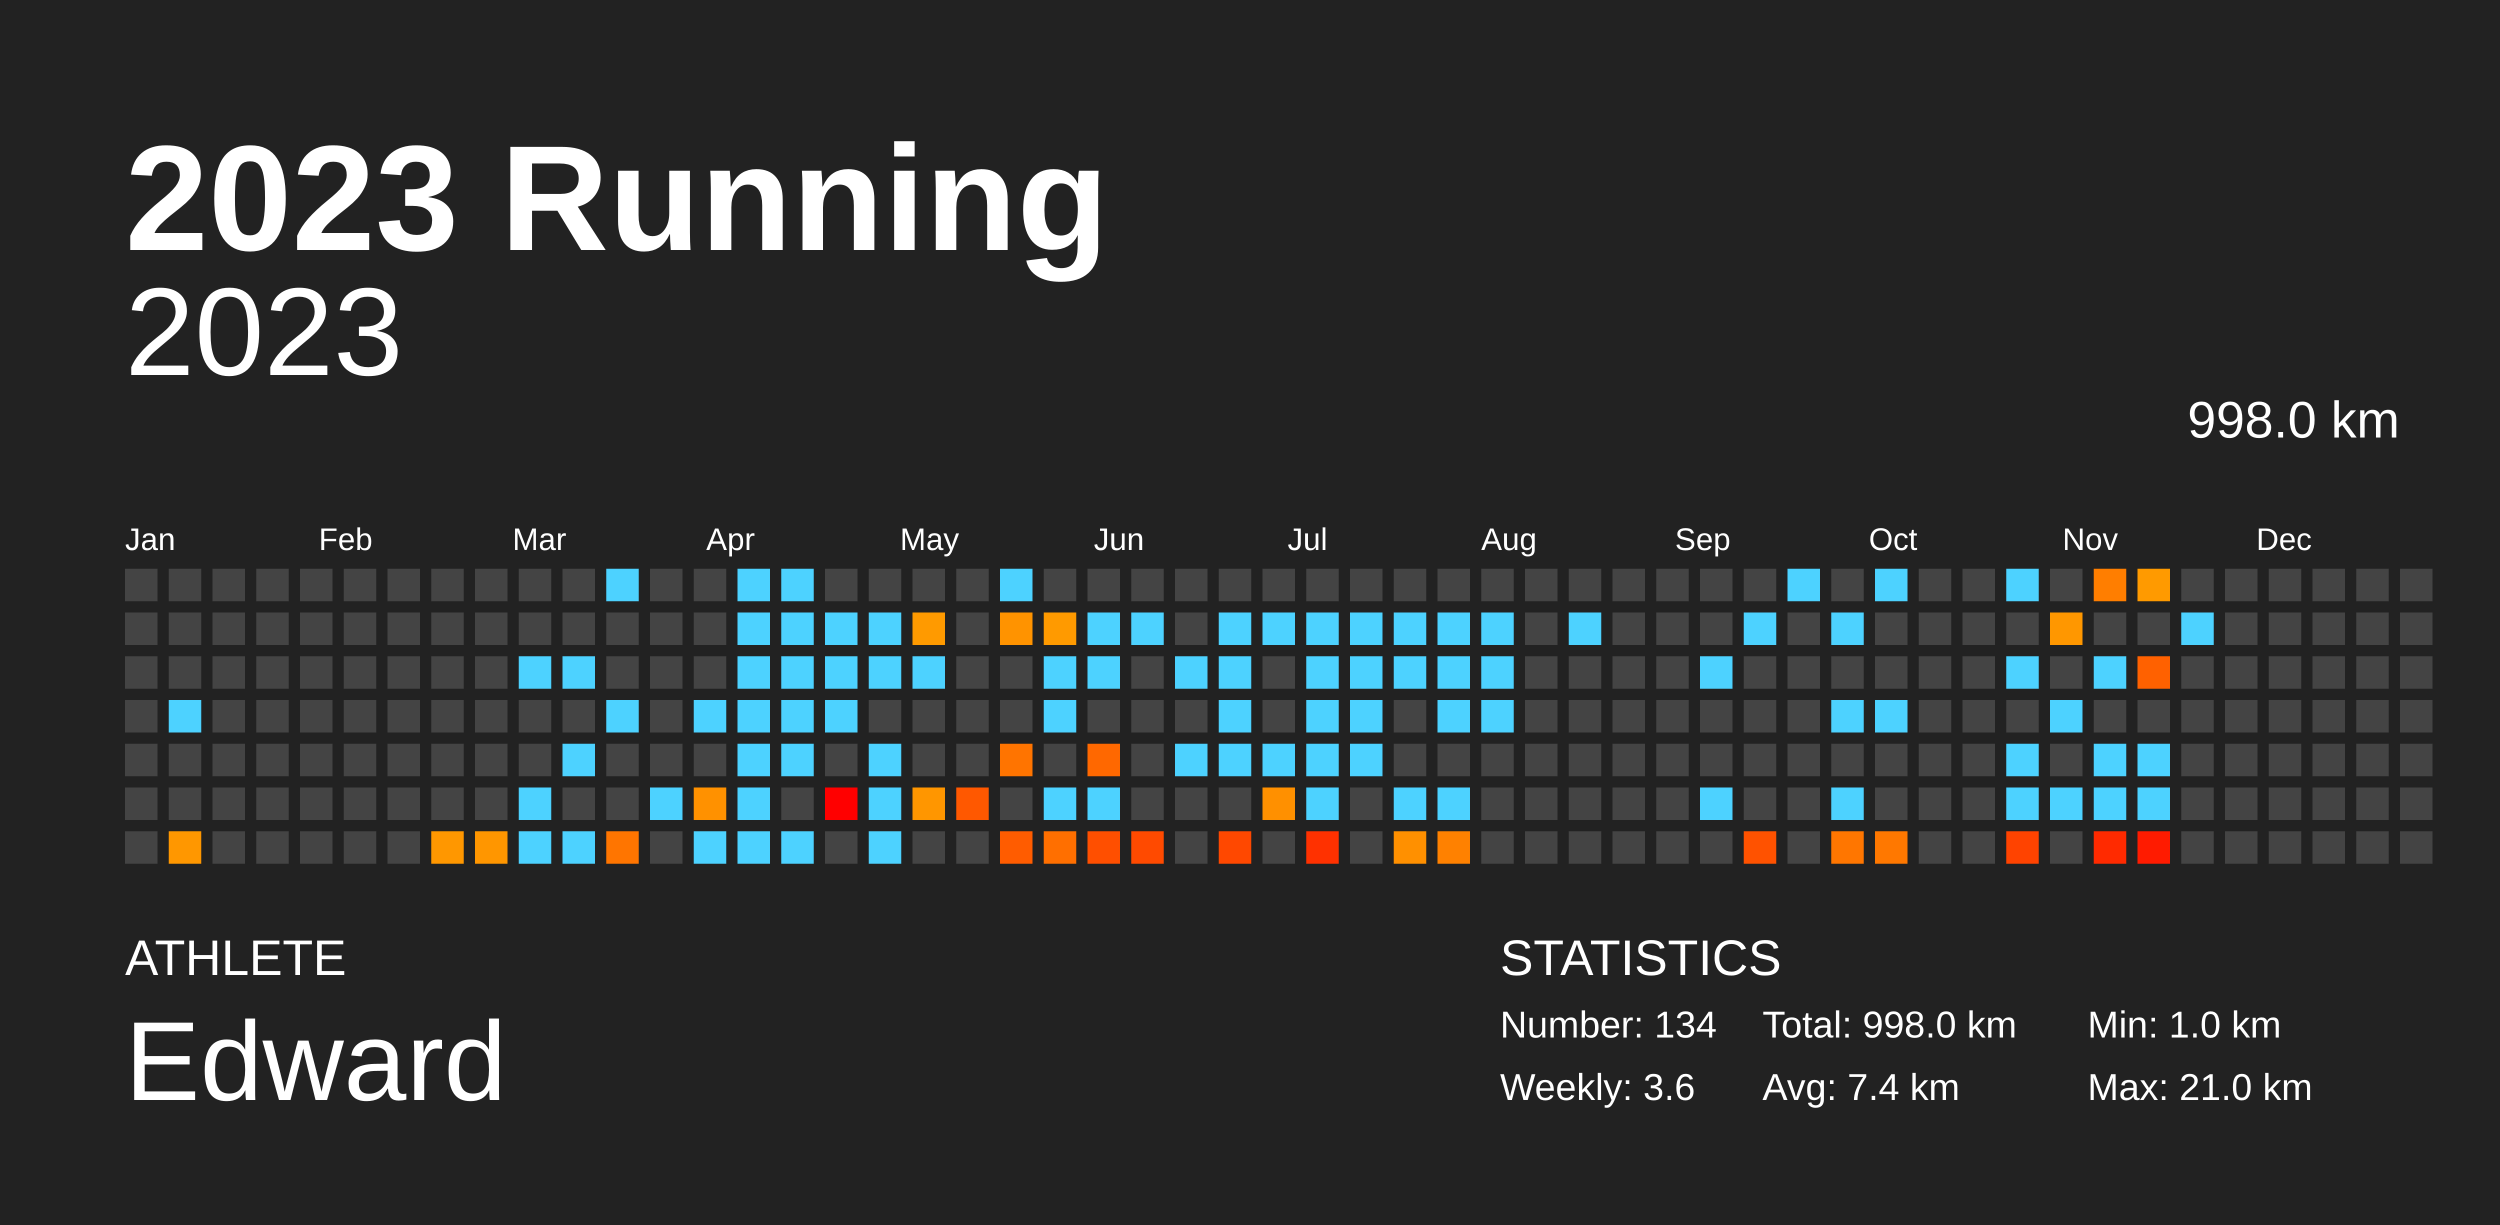
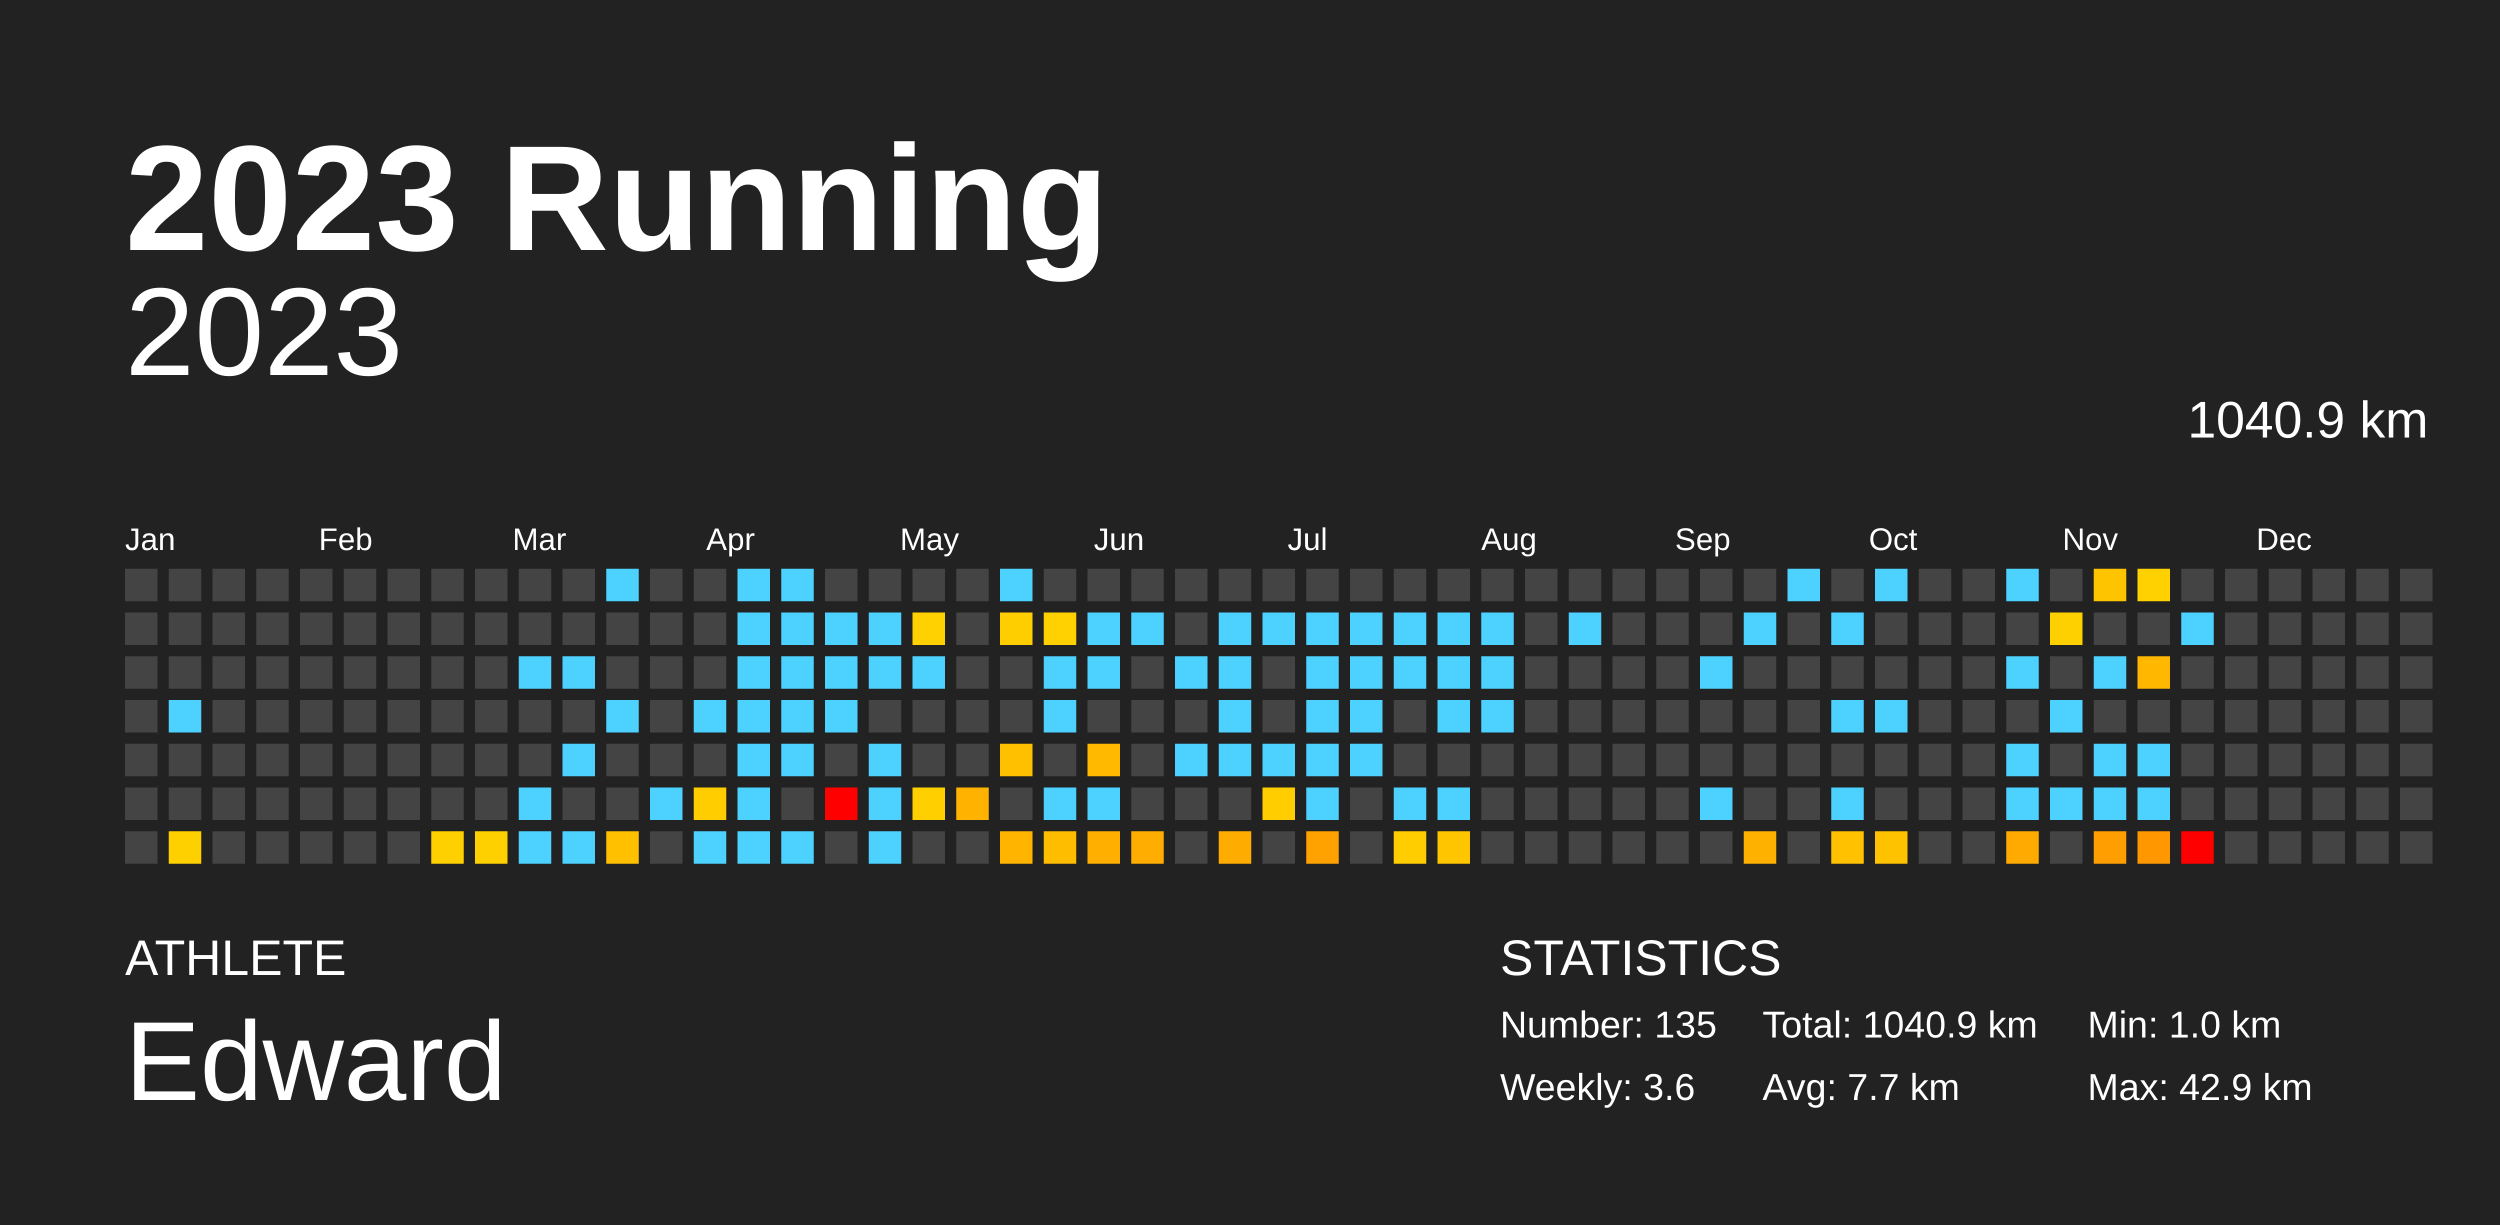
<svg xmlns="http://www.w3.org/2000/svg" baseProfile="full" height="98mm" version="1.1" viewBox="0,0,200,98" width="200mm">
  <defs />
  <rect fill="#222222" height="98" width="200" x="0" y="0" />
  <text fill="#FFFFFF" style="font-size:12px; font-family:Arial; font-weight:bold;" x="10" y="20">2023 Running</text>
  <text fill="#FFFFFF" style="font-size:4px; font-family:Arial" x="10" y="78">ATHLETE</text>
  <text fill="#FFFFFF" style="font-size:9px; font-family:Arial" x="10" y="88">Edward</text>
  <text fill="#FFFFFF" style="font-size:4px; font-family:Arial" x="120" y="78">STATISTICS</text>
-   <text fill="#FFFFFF" style="font-size:3px; font-family:Arial" x="120" y="83">Number: 134</text>
+   <text fill="#FFFFFF" style="font-size:3px; font-family:Arial" x="120" y="83">Number: 135</text>
  <text fill="#FFFFFF" style="font-size:3px; font-family:Arial" x="120" y="88">Weekly: 3.6</text>
-   <text fill="#FFFFFF" style="font-size:3px; font-family:Arial" x="141" y="83">Total: 998.0 km</text>
-   <text fill="#FFFFFF" style="font-size:3px; font-family:Arial" x="141" y="88">Avg: 7.4 km</text>
+   <text fill="#FFFFFF" style="font-size:3px; font-family:Arial" x="141" y="83">Total: 1040.9 km</text>
+   <text fill="#FFFFFF" style="font-size:3px; font-family:Arial" x="141" y="88">Avg: 7.7 km</text>
  <text fill="#FFFFFF" style="font-size:3px; font-family:Arial" x="167" y="83">Min: 1.0 km</text>
-   <text fill="#FFFFFF" style="font-size:3px; font-family:Arial" x="167" y="88">Max: 21.0 km</text>
+   <text fill="#FFFFFF" style="font-size:3px; font-family:Arial" x="167" y="88">Max: 42.9 km</text>
  <text alignment-baseline="hanging" fill="#FFFFFF" style="font-size:10.0px; font-family:Arial;" x="10" y="30">2023</text>
-   <text alignment-baseline="hanging" fill="#FFFFFF" style="font-size:4.125px; font-family:Arial;" x="175" y="35">998.0 km</text>
+   <text alignment-baseline="hanging" fill="#FFFFFF" style="font-size:4.125px; font-family:Arial;" x="175" y="35">1040.9 km</text>
  <text fill="#FFFFFF" style="font-size:2.5px; font-family:Arial" x="10.0" y="44">Jan</text>
  <text fill="#FFFFFF" style="font-size:2.5px; font-family:Arial" x="25.5" y="44">Feb</text>
  <text fill="#FFFFFF" style="font-size:2.5px; font-family:Arial" x="41.0" y="44">Mar</text>
  <text fill="#FFFFFF" style="font-size:2.5px; font-family:Arial" x="56.5" y="44">Apr</text>
  <text fill="#FFFFFF" style="font-size:2.5px; font-family:Arial" x="72.0" y="44">May</text>
  <text fill="#FFFFFF" style="font-size:2.5px; font-family:Arial" x="87.5" y="44">Jun</text>
  <text fill="#FFFFFF" style="font-size:2.5px; font-family:Arial" x="103.0" y="44">Jul</text>
  <text fill="#FFFFFF" style="font-size:2.5px; font-family:Arial" x="118.5" y="44">Aug</text>
  <text fill="#FFFFFF" style="font-size:2.5px; font-family:Arial" x="134.0" y="44">Sep</text>
  <text fill="#FFFFFF" style="font-size:2.5px; font-family:Arial" x="149.5" y="44">Oct</text>
  <text fill="#FFFFFF" style="font-size:2.5px; font-family:Arial" x="165.0" y="44">Nov</text>
  <text fill="#FFFFFF" style="font-size:2.5px; font-family:Arial" x="180.5" y="44">Dec</text>
  <rect fill="#444444" height="2.6" width="2.6" x="10.0" y="45.5" />
  <rect fill="#444444" height="2.6" width="2.6" x="10.0" y="49.0" />
  <rect fill="#444444" height="2.6" width="2.6" x="10.0" y="52.5" />
  <rect fill="#444444" height="2.6" width="2.6" x="10.0" y="56.0" />
  <rect fill="#444444" height="2.6" width="2.6" x="10.0" y="59.5" />
  <rect fill="#444444" height="2.6" width="2.6" x="10.0" y="63.0" />
  <rect fill="#444444" height="2.6" width="2.6" x="10.0" y="66.5" />
  <rect fill="#444444" height="2.6" width="2.6" x="13.5" y="45.5" />
  <rect fill="#444444" height="2.6" width="2.6" x="13.5" y="49.0" />
  <rect fill="#444444" height="2.6" width="2.6" x="13.5" y="52.5" />
  <rect fill="#4dd2ff" height="2.6" width="2.6" x="13.5" y="56.0" />
  <rect fill="#444444" height="2.6" width="2.6" x="13.5" y="59.5" />
  <rect fill="#444444" height="2.6" width="2.6" x="13.5" y="63.0" />
-   <rect fill="#ff9700" height="2.6" width="2.6" x="13.5" y="66.5" />
+   <rect fill="#ffd000" height="2.6" width="2.6" x="13.5" y="66.5" />
  <rect fill="#444444" height="2.6" width="2.6" x="17.0" y="45.5" />
  <rect fill="#444444" height="2.6" width="2.6" x="17.0" y="49.0" />
  <rect fill="#444444" height="2.6" width="2.6" x="17.0" y="52.5" />
  <rect fill="#444444" height="2.6" width="2.6" x="17.0" y="56.0" />
  <rect fill="#444444" height="2.6" width="2.6" x="17.0" y="59.5" />
  <rect fill="#444444" height="2.6" width="2.6" x="17.0" y="63.0" />
  <rect fill="#444444" height="2.6" width="2.6" x="17.0" y="66.5" />
  <rect fill="#444444" height="2.6" width="2.6" x="20.5" y="45.5" />
  <rect fill="#444444" height="2.6" width="2.6" x="20.5" y="49.0" />
  <rect fill="#444444" height="2.6" width="2.6" x="20.5" y="52.5" />
  <rect fill="#444444" height="2.6" width="2.6" x="20.5" y="56.0" />
  <rect fill="#444444" height="2.6" width="2.6" x="20.5" y="59.5" />
  <rect fill="#444444" height="2.6" width="2.6" x="20.5" y="63.0" />
  <rect fill="#444444" height="2.6" width="2.6" x="20.5" y="66.5" />
  <rect fill="#444444" height="2.6" width="2.6" x="24.0" y="45.5" />
  <rect fill="#444444" height="2.6" width="2.6" x="24.0" y="49.0" />
  <rect fill="#444444" height="2.6" width="2.6" x="24.0" y="52.5" />
  <rect fill="#444444" height="2.6" width="2.6" x="24.0" y="56.0" />
  <rect fill="#444444" height="2.6" width="2.6" x="24.0" y="59.5" />
  <rect fill="#444444" height="2.6" width="2.6" x="24.0" y="63.0" />
  <rect fill="#444444" height="2.6" width="2.6" x="24.0" y="66.5" />
  <rect fill="#444444" height="2.6" width="2.6" x="27.5" y="45.5" />
  <rect fill="#444444" height="2.6" width="2.6" x="27.5" y="49.0" />
  <rect fill="#444444" height="2.6" width="2.6" x="27.5" y="52.5" />
  <rect fill="#444444" height="2.6" width="2.6" x="27.5" y="56.0" />
  <rect fill="#444444" height="2.6" width="2.6" x="27.5" y="59.5" />
  <rect fill="#444444" height="2.6" width="2.6" x="27.5" y="63.0" />
  <rect fill="#444444" height="2.6" width="2.6" x="27.5" y="66.5" />
  <rect fill="#444444" height="2.6" width="2.6" x="31.0" y="45.5" />
  <rect fill="#444444" height="2.6" width="2.6" x="31.0" y="49.0" />
  <rect fill="#444444" height="2.6" width="2.6" x="31.0" y="52.5" />
  <rect fill="#444444" height="2.6" width="2.6" x="31.0" y="56.0" />
  <rect fill="#444444" height="2.6" width="2.6" x="31.0" y="59.5" />
  <rect fill="#444444" height="2.6" width="2.6" x="31.0" y="63.0" />
  <rect fill="#444444" height="2.6" width="2.6" x="31.0" y="66.5" />
  <rect fill="#444444" height="2.6" width="2.6" x="34.5" y="45.5" />
  <rect fill="#444444" height="2.6" width="2.6" x="34.5" y="49.0" />
  <rect fill="#444444" height="2.6" width="2.6" x="34.5" y="52.5" />
  <rect fill="#444444" height="2.6" width="2.6" x="34.5" y="56.0" />
  <rect fill="#444444" height="2.6" width="2.6" x="34.5" y="59.5" />
  <rect fill="#444444" height="2.6" width="2.6" x="34.5" y="63.0" />
-   <rect fill="#ff9700" height="2.6" width="2.6" x="34.5" y="66.5" />
+   <rect fill="#ffd000" height="2.6" width="2.6" x="34.5" y="66.5" />
  <rect fill="#444444" height="2.6" width="2.6" x="38.0" y="45.5" />
  <rect fill="#444444" height="2.6" width="2.6" x="38.0" y="49.0" />
  <rect fill="#444444" height="2.6" width="2.6" x="38.0" y="52.5" />
  <rect fill="#444444" height="2.6" width="2.6" x="38.0" y="56.0" />
  <rect fill="#444444" height="2.6" width="2.6" x="38.0" y="59.5" />
  <rect fill="#444444" height="2.6" width="2.6" x="38.0" y="63.0" />
-   <rect fill="#ff9600" height="2.6" width="2.6" x="38.0" y="66.5" />
+   <rect fill="#ffd000" height="2.6" width="2.6" x="38.0" y="66.5" />
  <rect fill="#444444" height="2.6" width="2.6" x="41.5" y="45.5" />
  <rect fill="#444444" height="2.6" width="2.6" x="41.5" y="49.0" />
  <rect fill="#4dd2ff" height="2.6" width="2.6" x="41.5" y="52.5" />
  <rect fill="#444444" height="2.6" width="2.6" x="41.5" y="56.0" />
  <rect fill="#444444" height="2.6" width="2.6" x="41.5" y="59.5" />
  <rect fill="#4dd2ff" height="2.6" width="2.6" x="41.5" y="63.0" />
  <rect fill="#4dd2ff" height="2.6" width="2.6" x="41.5" y="66.5" />
  <rect fill="#444444" height="2.6" width="2.6" x="45.0" y="45.5" />
  <rect fill="#444444" height="2.6" width="2.6" x="45.0" y="49.0" />
  <rect fill="#4dd2ff" height="2.6" width="2.6" x="45.0" y="52.5" />
  <rect fill="#444444" height="2.6" width="2.6" x="45.0" y="56.0" />
  <rect fill="#4dd2ff" height="2.6" width="2.6" x="45.0" y="59.5" />
  <rect fill="#444444" height="2.6" width="2.6" x="45.0" y="63.0" />
  <rect fill="#4dd2ff" height="2.6" width="2.6" x="45.0" y="66.5" />
  <rect fill="#4dd2ff" height="2.6" width="2.6" x="48.5" y="45.5" />
  <rect fill="#444444" height="2.6" width="2.6" x="48.5" y="49.0" />
  <rect fill="#444444" height="2.6" width="2.6" x="48.5" y="52.5" />
  <rect fill="#4dd2ff" height="2.6" width="2.6" x="48.5" y="56.0" />
  <rect fill="#444444" height="2.6" width="2.6" x="48.5" y="59.5" />
  <rect fill="#444444" height="2.6" width="2.6" x="48.5" y="63.0" />
-   <rect fill="#ff7500" height="2.6" width="2.6" x="48.5" y="66.5" />
+   <rect fill="#ffc000" height="2.6" width="2.6" x="48.5" y="66.5" />
  <rect fill="#444444" height="2.6" width="2.6" x="52.0" y="45.5" />
  <rect fill="#444444" height="2.6" width="2.6" x="52.0" y="49.0" />
  <rect fill="#444444" height="2.6" width="2.6" x="52.0" y="52.5" />
  <rect fill="#444444" height="2.6" width="2.6" x="52.0" y="56.0" />
  <rect fill="#444444" height="2.6" width="2.6" x="52.0" y="59.5" />
  <rect fill="#4dd2ff" height="2.6" width="2.6" x="52.0" y="63.0" />
  <rect fill="#444444" height="2.6" width="2.6" x="52.0" y="66.5" />
  <rect fill="#444444" height="2.6" width="2.6" x="55.5" y="45.5" />
  <rect fill="#444444" height="2.6" width="2.6" x="55.5" y="49.0" />
  <rect fill="#444444" height="2.6" width="2.6" x="55.5" y="52.5" />
  <rect fill="#4dd2ff" height="2.6" width="2.6" x="55.5" y="56.0" />
  <rect fill="#444444" height="2.6" width="2.6" x="55.5" y="59.5" />
-   <rect fill="#ff9100" height="2.6" width="2.6" x="55.5" y="63.0" />
+   <rect fill="#ffcd00" height="2.6" width="2.6" x="55.5" y="63.0" />
  <rect fill="#4dd2ff" height="2.6" width="2.6" x="55.5" y="66.5" />
  <rect fill="#4dd2ff" height="2.6" width="2.6" x="59.0" y="45.5" />
  <rect fill="#4dd2ff" height="2.6" width="2.6" x="59.0" y="49.0" />
  <rect fill="#4dd2ff" height="2.6" width="2.6" x="59.0" y="52.5" />
  <rect fill="#4dd2ff" height="2.6" width="2.6" x="59.0" y="56.0" />
  <rect fill="#4dd2ff" height="2.6" width="2.6" x="59.0" y="59.5" />
  <rect fill="#4dd2ff" height="2.6" width="2.6" x="59.0" y="63.0" />
  <rect fill="#4dd2ff" height="2.6" width="2.6" x="59.0" y="66.5" />
  <rect fill="#4dd2ff" height="2.6" width="2.6" x="62.5" y="45.5" />
  <rect fill="#4dd2ff" height="2.6" width="2.6" x="62.5" y="49.0" />
  <rect fill="#4dd2ff" height="2.6" width="2.6" x="62.5" y="52.5" />
  <rect fill="#4dd2ff" height="2.6" width="2.6" x="62.5" y="56.0" />
  <rect fill="#4dd2ff" height="2.6" width="2.6" x="62.5" y="59.5" />
  <rect fill="#444444" height="2.6" width="2.6" x="62.5" y="63.0" />
  <rect fill="#4dd2ff" height="2.6" width="2.6" x="62.5" y="66.5" />
  <rect fill="#444444" height="2.6" width="2.6" x="66.0" y="45.5" />
  <rect fill="#4dd2ff" height="2.6" width="2.6" x="66.0" y="49.0" />
  <rect fill="#4dd2ff" height="2.6" width="2.6" x="66.0" y="52.5" />
  <rect fill="#4dd2ff" height="2.6" width="2.6" x="66.0" y="56.0" />
  <rect fill="#444444" height="2.6" width="2.6" x="66.0" y="59.5" />
  <rect fill="red" height="2.6" width="2.6" x="66.0" y="63.0" />
  <rect fill="#444444" height="2.6" width="2.6" x="66.0" y="66.5" />
  <rect fill="#444444" height="2.6" width="2.6" x="69.5" y="45.5" />
  <rect fill="#4dd2ff" height="2.6" width="2.6" x="69.5" y="49.0" />
  <rect fill="#4dd2ff" height="2.6" width="2.6" x="69.5" y="52.5" />
  <rect fill="#444444" height="2.6" width="2.6" x="69.5" y="56.0" />
  <rect fill="#4dd2ff" height="2.6" width="2.6" x="69.5" y="59.5" />
  <rect fill="#4dd2ff" height="2.6" width="2.6" x="69.5" y="63.0" />
  <rect fill="#4dd2ff" height="2.6" width="2.6" x="69.5" y="66.5" />
  <rect fill="#444444" height="2.6" width="2.6" x="73.0" y="45.5" />
-   <rect fill="#ff9a00" height="2.6" width="2.6" x="73.0" y="49.0" />
+   <rect fill="#ffd100" height="2.6" width="2.6" x="73.0" y="49.0" />
  <rect fill="#4dd2ff" height="2.6" width="2.6" x="73.0" y="52.5" />
  <rect fill="#444444" height="2.6" width="2.6" x="73.0" y="56.0" />
  <rect fill="#444444" height="2.6" width="2.6" x="73.0" y="59.5" />
-   <rect fill="#ff9600" height="2.6" width="2.6" x="73.0" y="63.0" />
+   <rect fill="#ffcf00" height="2.6" width="2.6" x="73.0" y="63.0" />
  <rect fill="#444444" height="2.6" width="2.6" x="73.0" y="66.5" />
  <rect fill="#444444" height="2.6" width="2.6" x="76.5" y="45.5" />
  <rect fill="#444444" height="2.6" width="2.6" x="76.5" y="49.0" />
  <rect fill="#444444" height="2.6" width="2.6" x="76.5" y="52.5" />
  <rect fill="#444444" height="2.6" width="2.6" x="76.5" y="56.0" />
  <rect fill="#444444" height="2.6" width="2.6" x="76.5" y="59.5" />
-   <rect fill="#ff5800" height="2.6" width="2.6" x="76.5" y="63.0" />
+   <rect fill="#ffb300" height="2.6" width="2.6" x="76.5" y="63.0" />
  <rect fill="#444444" height="2.6" width="2.6" x="76.5" y="66.5" />
  <rect fill="#4dd2ff" height="2.6" width="2.6" x="80.0" y="45.5" />
-   <rect fill="#ff9300" height="2.6" width="2.6" x="80.0" y="49.0" />
+   <rect fill="#ffce00" height="2.6" width="2.6" x="80.0" y="49.0" />
  <rect fill="#444444" height="2.6" width="2.6" x="80.0" y="52.5" />
  <rect fill="#444444" height="2.6" width="2.6" x="80.0" y="56.0" />
-   <rect fill="#ff7400" height="2.6" width="2.6" x="80.0" y="59.5" />
+   <rect fill="#ffc000" height="2.6" width="2.6" x="80.0" y="59.5" />
  <rect fill="#444444" height="2.6" width="2.6" x="80.0" y="63.0" />
-   <rect fill="#ff5c00" height="2.6" width="2.6" x="80.0" y="66.5" />
+   <rect fill="#ffb500" height="2.6" width="2.6" x="80.0" y="66.5" />
  <rect fill="#444444" height="2.6" width="2.6" x="83.5" y="45.5" />
-   <rect fill="#ff9a00" height="2.6" width="2.6" x="83.5" y="49.0" />
+   <rect fill="#ffd100" height="2.6" width="2.6" x="83.5" y="49.0" />
  <rect fill="#4dd2ff" height="2.6" width="2.6" x="83.5" y="52.5" />
  <rect fill="#4dd2ff" height="2.6" width="2.6" x="83.5" y="56.0" />
  <rect fill="#444444" height="2.6" width="2.6" x="83.5" y="59.5" />
  <rect fill="#4dd2ff" height="2.6" width="2.6" x="83.5" y="63.0" />
-   <rect fill="#ff6f00" height="2.6" width="2.6" x="83.5" y="66.5" />
+   <rect fill="#ffbd00" height="2.6" width="2.6" x="83.5" y="66.5" />
  <rect fill="#444444" height="2.6" width="2.6" x="87.0" y="45.5" />
  <rect fill="#4dd2ff" height="2.6" width="2.6" x="87.0" y="49.0" />
  <rect fill="#4dd2ff" height="2.6" width="2.6" x="87.0" y="52.5" />
  <rect fill="#444444" height="2.6" width="2.6" x="87.0" y="56.0" />
-   <rect fill="#ff6800" height="2.6" width="2.6" x="87.0" y="59.5" />
+   <rect fill="#ffba00" height="2.6" width="2.6" x="87.0" y="59.5" />
  <rect fill="#4dd2ff" height="2.6" width="2.6" x="87.0" y="63.0" />
-   <rect fill="#ff4f00" height="2.6" width="2.6" x="87.0" y="66.5" />
+   <rect fill="#ffaf00" height="2.6" width="2.6" x="87.0" y="66.5" />
  <rect fill="#444444" height="2.6" width="2.6" x="90.5" y="45.5" />
  <rect fill="#4dd2ff" height="2.6" width="2.6" x="90.5" y="49.0" />
  <rect fill="#444444" height="2.6" width="2.6" x="90.5" y="52.5" />
  <rect fill="#444444" height="2.6" width="2.6" x="90.5" y="56.0" />
  <rect fill="#444444" height="2.6" width="2.6" x="90.5" y="59.5" />
  <rect fill="#444444" height="2.6" width="2.6" x="90.5" y="63.0" />
-   <rect fill="#ff4a00" height="2.6" width="2.6" x="90.5" y="66.5" />
+   <rect fill="#ffad00" height="2.6" width="2.6" x="90.5" y="66.5" />
  <rect fill="#444444" height="2.6" width="2.6" x="94.0" y="45.5" />
  <rect fill="#444444" height="2.6" width="2.6" x="94.0" y="49.0" />
  <rect fill="#4dd2ff" height="2.6" width="2.6" x="94.0" y="52.5" />
  <rect fill="#444444" height="2.6" width="2.6" x="94.0" y="56.0" />
  <rect fill="#4dd2ff" height="2.6" width="2.6" x="94.0" y="59.5" />
  <rect fill="#444444" height="2.6" width="2.6" x="94.0" y="63.0" />
  <rect fill="#444444" height="2.6" width="2.6" x="94.0" y="66.5" />
  <rect fill="#444444" height="2.6" width="2.6" x="97.5" y="45.5" />
  <rect fill="#4dd2ff" height="2.6" width="2.6" x="97.5" y="49.0" />
  <rect fill="#4dd2ff" height="2.6" width="2.6" x="97.5" y="52.5" />
  <rect fill="#4dd2ff" height="2.6" width="2.6" x="97.5" y="56.0" />
  <rect fill="#4dd2ff" height="2.6" width="2.6" x="97.5" y="59.5" />
  <rect fill="#444444" height="2.6" width="2.6" x="97.5" y="63.0" />
-   <rect fill="#ff4800" height="2.6" width="2.6" x="97.5" y="66.5" />
+   <rect fill="#ffac00" height="2.6" width="2.6" x="97.5" y="66.5" />
  <rect fill="#444444" height="2.6" width="2.6" x="101.0" y="45.5" />
  <rect fill="#4dd2ff" height="2.6" width="2.6" x="101.0" y="49.0" />
  <rect fill="#444444" height="2.6" width="2.6" x="101.0" y="52.5" />
  <rect fill="#444444" height="2.6" width="2.6" x="101.0" y="56.0" />
  <rect fill="#4dd2ff" height="2.6" width="2.6" x="101.0" y="59.5" />
-   <rect fill="#ff9000" height="2.6" width="2.6" x="101.0" y="63.0" />
+   <rect fill="#ffcd00" height="2.6" width="2.6" x="101.0" y="63.0" />
  <rect fill="#444444" height="2.6" width="2.6" x="101.0" y="66.5" />
  <rect fill="#444444" height="2.6" width="2.6" x="104.5" y="45.5" />
  <rect fill="#4dd2ff" height="2.6" width="2.6" x="104.5" y="49.0" />
  <rect fill="#4dd2ff" height="2.6" width="2.6" x="104.5" y="52.5" />
  <rect fill="#4dd2ff" height="2.6" width="2.6" x="104.5" y="56.0" />
  <rect fill="#4dd2ff" height="2.6" width="2.6" x="104.5" y="59.5" />
  <rect fill="#4dd2ff" height="2.6" width="2.6" x="104.5" y="63.0" />
-   <rect fill="#ff3100" height="2.6" width="2.6" x="104.5" y="66.5" />
+   <rect fill="#ffa200" height="2.6" width="2.6" x="104.5" y="66.5" />
  <rect fill="#444444" height="2.6" width="2.6" x="108.0" y="45.5" />
  <rect fill="#4dd2ff" height="2.6" width="2.6" x="108.0" y="49.0" />
  <rect fill="#4dd2ff" height="2.6" width="2.6" x="108.0" y="52.5" />
  <rect fill="#4dd2ff" height="2.6" width="2.6" x="108.0" y="56.0" />
  <rect fill="#4dd2ff" height="2.6" width="2.6" x="108.0" y="59.5" />
  <rect fill="#444444" height="2.6" width="2.6" x="108.0" y="63.0" />
  <rect fill="#444444" height="2.6" width="2.6" x="108.0" y="66.5" />
  <rect fill="#444444" height="2.6" width="2.6" x="111.5" y="45.5" />
  <rect fill="#4dd2ff" height="2.6" width="2.6" x="111.5" y="49.0" />
  <rect fill="#4dd2ff" height="2.6" width="2.6" x="111.5" y="52.5" />
  <rect fill="#444444" height="2.6" width="2.6" x="111.5" y="56.0" />
  <rect fill="#444444" height="2.6" width="2.6" x="111.5" y="59.5" />
  <rect fill="#4dd2ff" height="2.6" width="2.6" x="111.5" y="63.0" />
-   <rect fill="#ff9000" height="2.6" width="2.6" x="111.5" y="66.5" />
+   <rect fill="#ffcd00" height="2.6" width="2.6" x="111.5" y="66.5" />
  <rect fill="#444444" height="2.6" width="2.6" x="115.0" y="45.5" />
  <rect fill="#4dd2ff" height="2.6" width="2.6" x="115.0" y="49.0" />
  <rect fill="#4dd2ff" height="2.6" width="2.6" x="115.0" y="52.5" />
  <rect fill="#4dd2ff" height="2.6" width="2.6" x="115.0" y="56.0" />
  <rect fill="#444444" height="2.6" width="2.6" x="115.0" y="59.5" />
  <rect fill="#4dd2ff" height="2.6" width="2.6" x="115.0" y="63.0" />
-   <rect fill="#ff8100" height="2.6" width="2.6" x="115.0" y="66.5" />
+   <rect fill="#ffc600" height="2.6" width="2.6" x="115.0" y="66.5" />
  <rect fill="#444444" height="2.6" width="2.6" x="118.5" y="45.5" />
  <rect fill="#4dd2ff" height="2.6" width="2.6" x="118.5" y="49.0" />
  <rect fill="#4dd2ff" height="2.6" width="2.6" x="118.5" y="52.5" />
  <rect fill="#4dd2ff" height="2.6" width="2.6" x="118.5" y="56.0" />
  <rect fill="#444444" height="2.6" width="2.6" x="118.5" y="59.5" />
  <rect fill="#444444" height="2.6" width="2.6" x="118.5" y="63.0" />
  <rect fill="#444444" height="2.6" width="2.6" x="118.5" y="66.5" />
  <rect fill="#444444" height="2.6" width="2.6" x="122.0" y="45.5" />
  <rect fill="#444444" height="2.6" width="2.6" x="122.0" y="49.0" />
  <rect fill="#444444" height="2.6" width="2.6" x="122.0" y="52.5" />
  <rect fill="#444444" height="2.6" width="2.6" x="122.0" y="56.0" />
  <rect fill="#444444" height="2.6" width="2.6" x="122.0" y="59.5" />
  <rect fill="#444444" height="2.6" width="2.6" x="122.0" y="63.0" />
  <rect fill="#444444" height="2.6" width="2.6" x="122.0" y="66.5" />
  <rect fill="#444444" height="2.6" width="2.6" x="125.5" y="45.5" />
  <rect fill="#4dd2ff" height="2.6" width="2.6" x="125.5" y="49.0" />
  <rect fill="#444444" height="2.6" width="2.6" x="125.5" y="52.5" />
  <rect fill="#444444" height="2.6" width="2.6" x="125.5" y="56.0" />
  <rect fill="#444444" height="2.6" width="2.6" x="125.5" y="59.5" />
  <rect fill="#444444" height="2.6" width="2.6" x="125.5" y="63.0" />
  <rect fill="#444444" height="2.6" width="2.6" x="125.5" y="66.5" />
  <rect fill="#444444" height="2.6" width="2.6" x="129.0" y="45.5" />
  <rect fill="#444444" height="2.6" width="2.6" x="129.0" y="49.0" />
  <rect fill="#444444" height="2.6" width="2.6" x="129.0" y="52.5" />
  <rect fill="#444444" height="2.6" width="2.6" x="129.0" y="56.0" />
  <rect fill="#444444" height="2.6" width="2.6" x="129.0" y="59.5" />
  <rect fill="#444444" height="2.6" width="2.6" x="129.0" y="63.0" />
  <rect fill="#444444" height="2.6" width="2.6" x="129.0" y="66.5" />
  <rect fill="#444444" height="2.6" width="2.6" x="132.5" y="45.5" />
  <rect fill="#444444" height="2.6" width="2.6" x="132.5" y="49.0" />
  <rect fill="#444444" height="2.6" width="2.6" x="132.5" y="52.5" />
  <rect fill="#444444" height="2.6" width="2.6" x="132.5" y="56.0" />
  <rect fill="#444444" height="2.6" width="2.6" x="132.5" y="59.5" />
  <rect fill="#444444" height="2.6" width="2.6" x="132.5" y="63.0" />
  <rect fill="#444444" height="2.6" width="2.6" x="132.5" y="66.5" />
  <rect fill="#444444" height="2.6" width="2.6" x="136.0" y="45.5" />
  <rect fill="#444444" height="2.6" width="2.6" x="136.0" y="49.0" />
  <rect fill="#4dd2ff" height="2.6" width="2.6" x="136.0" y="52.5" />
  <rect fill="#444444" height="2.6" width="2.6" x="136.0" y="56.0" />
  <rect fill="#444444" height="2.6" width="2.6" x="136.0" y="59.5" />
  <rect fill="#4dd2ff" height="2.6" width="2.6" x="136.0" y="63.0" />
  <rect fill="#444444" height="2.6" width="2.6" x="136.0" y="66.5" />
  <rect fill="#444444" height="2.6" width="2.6" x="139.5" y="45.5" />
  <rect fill="#4dd2ff" height="2.6" width="2.6" x="139.5" y="49.0" />
  <rect fill="#444444" height="2.6" width="2.6" x="139.5" y="52.5" />
  <rect fill="#444444" height="2.6" width="2.6" x="139.5" y="56.0" />
  <rect fill="#444444" height="2.6" width="2.6" x="139.5" y="59.5" />
  <rect fill="#444444" height="2.6" width="2.6" x="139.5" y="63.0" />
-   <rect fill="#ff5200" height="2.6" width="2.6" x="139.5" y="66.5" />
+   <rect fill="#ffb100" height="2.6" width="2.6" x="139.5" y="66.5" />
  <rect fill="#4dd2ff" height="2.6" width="2.6" x="143.0" y="45.5" />
  <rect fill="#444444" height="2.6" width="2.6" x="143.0" y="49.0" />
  <rect fill="#444444" height="2.6" width="2.6" x="143.0" y="52.5" />
  <rect fill="#444444" height="2.6" width="2.6" x="143.0" y="56.0" />
  <rect fill="#444444" height="2.6" width="2.6" x="143.0" y="59.5" />
  <rect fill="#444444" height="2.6" width="2.6" x="143.0" y="63.0" />
  <rect fill="#444444" height="2.6" width="2.6" x="143.0" y="66.5" />
  <rect fill="#444444" height="2.6" width="2.6" x="146.5" y="45.5" />
  <rect fill="#4dd2ff" height="2.6" width="2.6" x="146.5" y="49.0" />
  <rect fill="#444444" height="2.6" width="2.6" x="146.5" y="52.5" />
  <rect fill="#4dd2ff" height="2.6" width="2.6" x="146.5" y="56.0" />
  <rect fill="#444444" height="2.6" width="2.6" x="146.5" y="59.5" />
  <rect fill="#4dd2ff" height="2.6" width="2.6" x="146.5" y="63.0" />
-   <rect fill="#ff7600" height="2.6" width="2.6" x="146.5" y="66.5" />
+   <rect fill="#ffc100" height="2.6" width="2.6" x="146.5" y="66.5" />
  <rect fill="#4dd2ff" height="2.6" width="2.6" x="150.0" y="45.5" />
  <rect fill="#444444" height="2.6" width="2.6" x="150.0" y="49.0" />
  <rect fill="#444444" height="2.6" width="2.6" x="150.0" y="52.5" />
  <rect fill="#4dd2ff" height="2.6" width="2.6" x="150.0" y="56.0" />
  <rect fill="#444444" height="2.6" width="2.6" x="150.0" y="59.5" />
  <rect fill="#444444" height="2.6" width="2.6" x="150.0" y="63.0" />
-   <rect fill="#ff7800" height="2.6" width="2.6" x="150.0" y="66.5" />
+   <rect fill="#ffc200" height="2.6" width="2.6" x="150.0" y="66.5" />
  <rect fill="#444444" height="2.6" width="2.6" x="153.5" y="45.5" />
  <rect fill="#444444" height="2.6" width="2.6" x="153.5" y="49.0" />
  <rect fill="#444444" height="2.6" width="2.6" x="153.5" y="52.5" />
  <rect fill="#444444" height="2.6" width="2.6" x="153.5" y="56.0" />
  <rect fill="#444444" height="2.6" width="2.6" x="153.5" y="59.5" />
  <rect fill="#444444" height="2.6" width="2.6" x="153.5" y="63.0" />
  <rect fill="#444444" height="2.6" width="2.6" x="153.5" y="66.5" />
  <rect fill="#444444" height="2.6" width="2.6" x="157.0" y="45.5" />
  <rect fill="#444444" height="2.6" width="2.6" x="157.0" y="49.0" />
  <rect fill="#444444" height="2.6" width="2.6" x="157.0" y="52.5" />
  <rect fill="#444444" height="2.6" width="2.6" x="157.0" y="56.0" />
  <rect fill="#444444" height="2.6" width="2.6" x="157.0" y="59.5" />
  <rect fill="#444444" height="2.6" width="2.6" x="157.0" y="63.0" />
  <rect fill="#444444" height="2.6" width="2.6" x="157.0" y="66.5" />
  <rect fill="#4dd2ff" height="2.6" width="2.6" x="160.5" y="45.5" />
  <rect fill="#444444" height="2.6" width="2.6" x="160.5" y="49.0" />
  <rect fill="#4dd2ff" height="2.6" width="2.6" x="160.5" y="52.5" />
  <rect fill="#444444" height="2.6" width="2.6" x="160.5" y="56.0" />
  <rect fill="#4dd2ff" height="2.6" width="2.6" x="160.5" y="59.5" />
  <rect fill="#4dd2ff" height="2.6" width="2.6" x="160.5" y="63.0" />
-   <rect fill="#ff4300" height="2.6" width="2.6" x="160.5" y="66.5" />
+   <rect fill="#ffaa00" height="2.6" width="2.6" x="160.5" y="66.5" />
  <rect fill="#444444" height="2.6" width="2.6" x="164.0" y="45.5" />
-   <rect fill="#ff9700" height="2.6" width="2.6" x="164.0" y="49.0" />
+   <rect fill="#ffd000" height="2.6" width="2.6" x="164.0" y="49.0" />
  <rect fill="#444444" height="2.6" width="2.6" x="164.0" y="52.5" />
  <rect fill="#4dd2ff" height="2.6" width="2.6" x="164.0" y="56.0" />
  <rect fill="#444444" height="2.6" width="2.6" x="164.0" y="59.5" />
  <rect fill="#4dd2ff" height="2.6" width="2.6" x="164.0" y="63.0" />
  <rect fill="#444444" height="2.6" width="2.6" x="164.0" y="66.5" />
-   <rect fill="#ff7e00" height="2.6" width="2.6" x="167.5" y="45.5" />
+   <rect fill="#ffc400" height="2.6" width="2.6" x="167.5" y="45.5" />
  <rect fill="#444444" height="2.6" width="2.6" x="167.5" y="49.0" />
  <rect fill="#4dd2ff" height="2.6" width="2.6" x="167.5" y="52.5" />
  <rect fill="#444444" height="2.6" width="2.6" x="167.5" y="56.0" />
  <rect fill="#4dd2ff" height="2.6" width="2.6" x="167.5" y="59.5" />
  <rect fill="#4dd2ff" height="2.6" width="2.6" x="167.5" y="63.0" />
-   <rect fill="#ff2a00" height="2.6" width="2.6" x="167.5" y="66.5" />
-   <rect fill="#ff9a00" height="2.6" width="2.6" x="171.0" y="45.5" />
+   <rect fill="#ff9e00" height="2.6" width="2.6" x="167.5" y="66.5" />
+   <rect fill="#ffd100" height="2.6" width="2.6" x="171.0" y="45.5" />
  <rect fill="#444444" height="2.6" width="2.6" x="171.0" y="49.0" />
-   <rect fill="#ff6100" height="2.6" width="2.6" x="171.0" y="52.5" />
+   <rect fill="#ffb700" height="2.6" width="2.6" x="171.0" y="52.5" />
  <rect fill="#444444" height="2.6" width="2.6" x="171.0" y="56.0" />
  <rect fill="#4dd2ff" height="2.6" width="2.6" x="171.0" y="59.5" />
  <rect fill="#4dd2ff" height="2.6" width="2.6" x="171.0" y="63.0" />
-   <rect fill="#ff1b00" height="2.6" width="2.6" x="171.0" y="66.5" />
+   <rect fill="#ff9800" height="2.6" width="2.6" x="171.0" y="66.5" />
  <rect fill="#444444" height="2.6" width="2.6" x="174.5" y="45.5" />
  <rect fill="#4dd2ff" height="2.6" width="2.6" x="174.5" y="49.0" />
  <rect fill="#444444" height="2.6" width="2.6" x="174.5" y="52.5" />
  <rect fill="#444444" height="2.6" width="2.6" x="174.5" y="56.0" />
  <rect fill="#444444" height="2.6" width="2.6" x="174.5" y="59.5" />
  <rect fill="#444444" height="2.6" width="2.6" x="174.5" y="63.0" />
-   <rect fill="#444444" height="2.6" width="2.6" x="174.5" y="66.5" />
+   <rect fill="red" height="2.6" width="2.6" x="174.5" y="66.5" />
  <rect fill="#444444" height="2.6" width="2.6" x="178.0" y="45.5" />
  <rect fill="#444444" height="2.6" width="2.6" x="178.0" y="49.0" />
  <rect fill="#444444" height="2.6" width="2.6" x="178.0" y="52.5" />
  <rect fill="#444444" height="2.6" width="2.6" x="178.0" y="56.0" />
  <rect fill="#444444" height="2.6" width="2.6" x="178.0" y="59.5" />
  <rect fill="#444444" height="2.6" width="2.6" x="178.0" y="63.0" />
  <rect fill="#444444" height="2.6" width="2.6" x="178.0" y="66.5" />
  <rect fill="#444444" height="2.6" width="2.6" x="181.5" y="45.5" />
  <rect fill="#444444" height="2.6" width="2.6" x="181.5" y="49.0" />
  <rect fill="#444444" height="2.6" width="2.6" x="181.5" y="52.5" />
  <rect fill="#444444" height="2.6" width="2.6" x="181.5" y="56.0" />
  <rect fill="#444444" height="2.6" width="2.6" x="181.5" y="59.5" />
  <rect fill="#444444" height="2.6" width="2.6" x="181.5" y="63.0" />
  <rect fill="#444444" height="2.6" width="2.6" x="181.5" y="66.5" />
  <rect fill="#444444" height="2.6" width="2.6" x="185.0" y="45.5" />
  <rect fill="#444444" height="2.6" width="2.6" x="185.0" y="49.0" />
  <rect fill="#444444" height="2.6" width="2.6" x="185.0" y="52.5" />
  <rect fill="#444444" height="2.6" width="2.6" x="185.0" y="56.0" />
  <rect fill="#444444" height="2.6" width="2.6" x="185.0" y="59.5" />
  <rect fill="#444444" height="2.6" width="2.6" x="185.0" y="63.0" />
  <rect fill="#444444" height="2.6" width="2.6" x="185.0" y="66.5" />
  <rect fill="#444444" height="2.6" width="2.6" x="188.5" y="45.5" />
  <rect fill="#444444" height="2.6" width="2.6" x="188.5" y="49.0" />
  <rect fill="#444444" height="2.6" width="2.6" x="188.5" y="52.5" />
  <rect fill="#444444" height="2.6" width="2.6" x="188.5" y="56.0" />
  <rect fill="#444444" height="2.6" width="2.6" x="188.5" y="59.5" />
  <rect fill="#444444" height="2.6" width="2.6" x="188.5" y="63.0" />
  <rect fill="#444444" height="2.6" width="2.6" x="188.5" y="66.5" />
  <rect fill="#444444" height="2.6" width="2.6" x="192.0" y="45.5" />
  <rect fill="#444444" height="2.6" width="2.6" x="192.0" y="49.0" />
  <rect fill="#444444" height="2.6" width="2.6" x="192.0" y="52.5" />
  <rect fill="#444444" height="2.6" width="2.6" x="192.0" y="56.0" />
  <rect fill="#444444" height="2.6" width="2.6" x="192.0" y="59.5" />
  <rect fill="#444444" height="2.6" width="2.6" x="192.0" y="63.0" />
  <rect fill="#444444" height="2.6" width="2.6" x="192.0" y="66.5" />
</svg>
